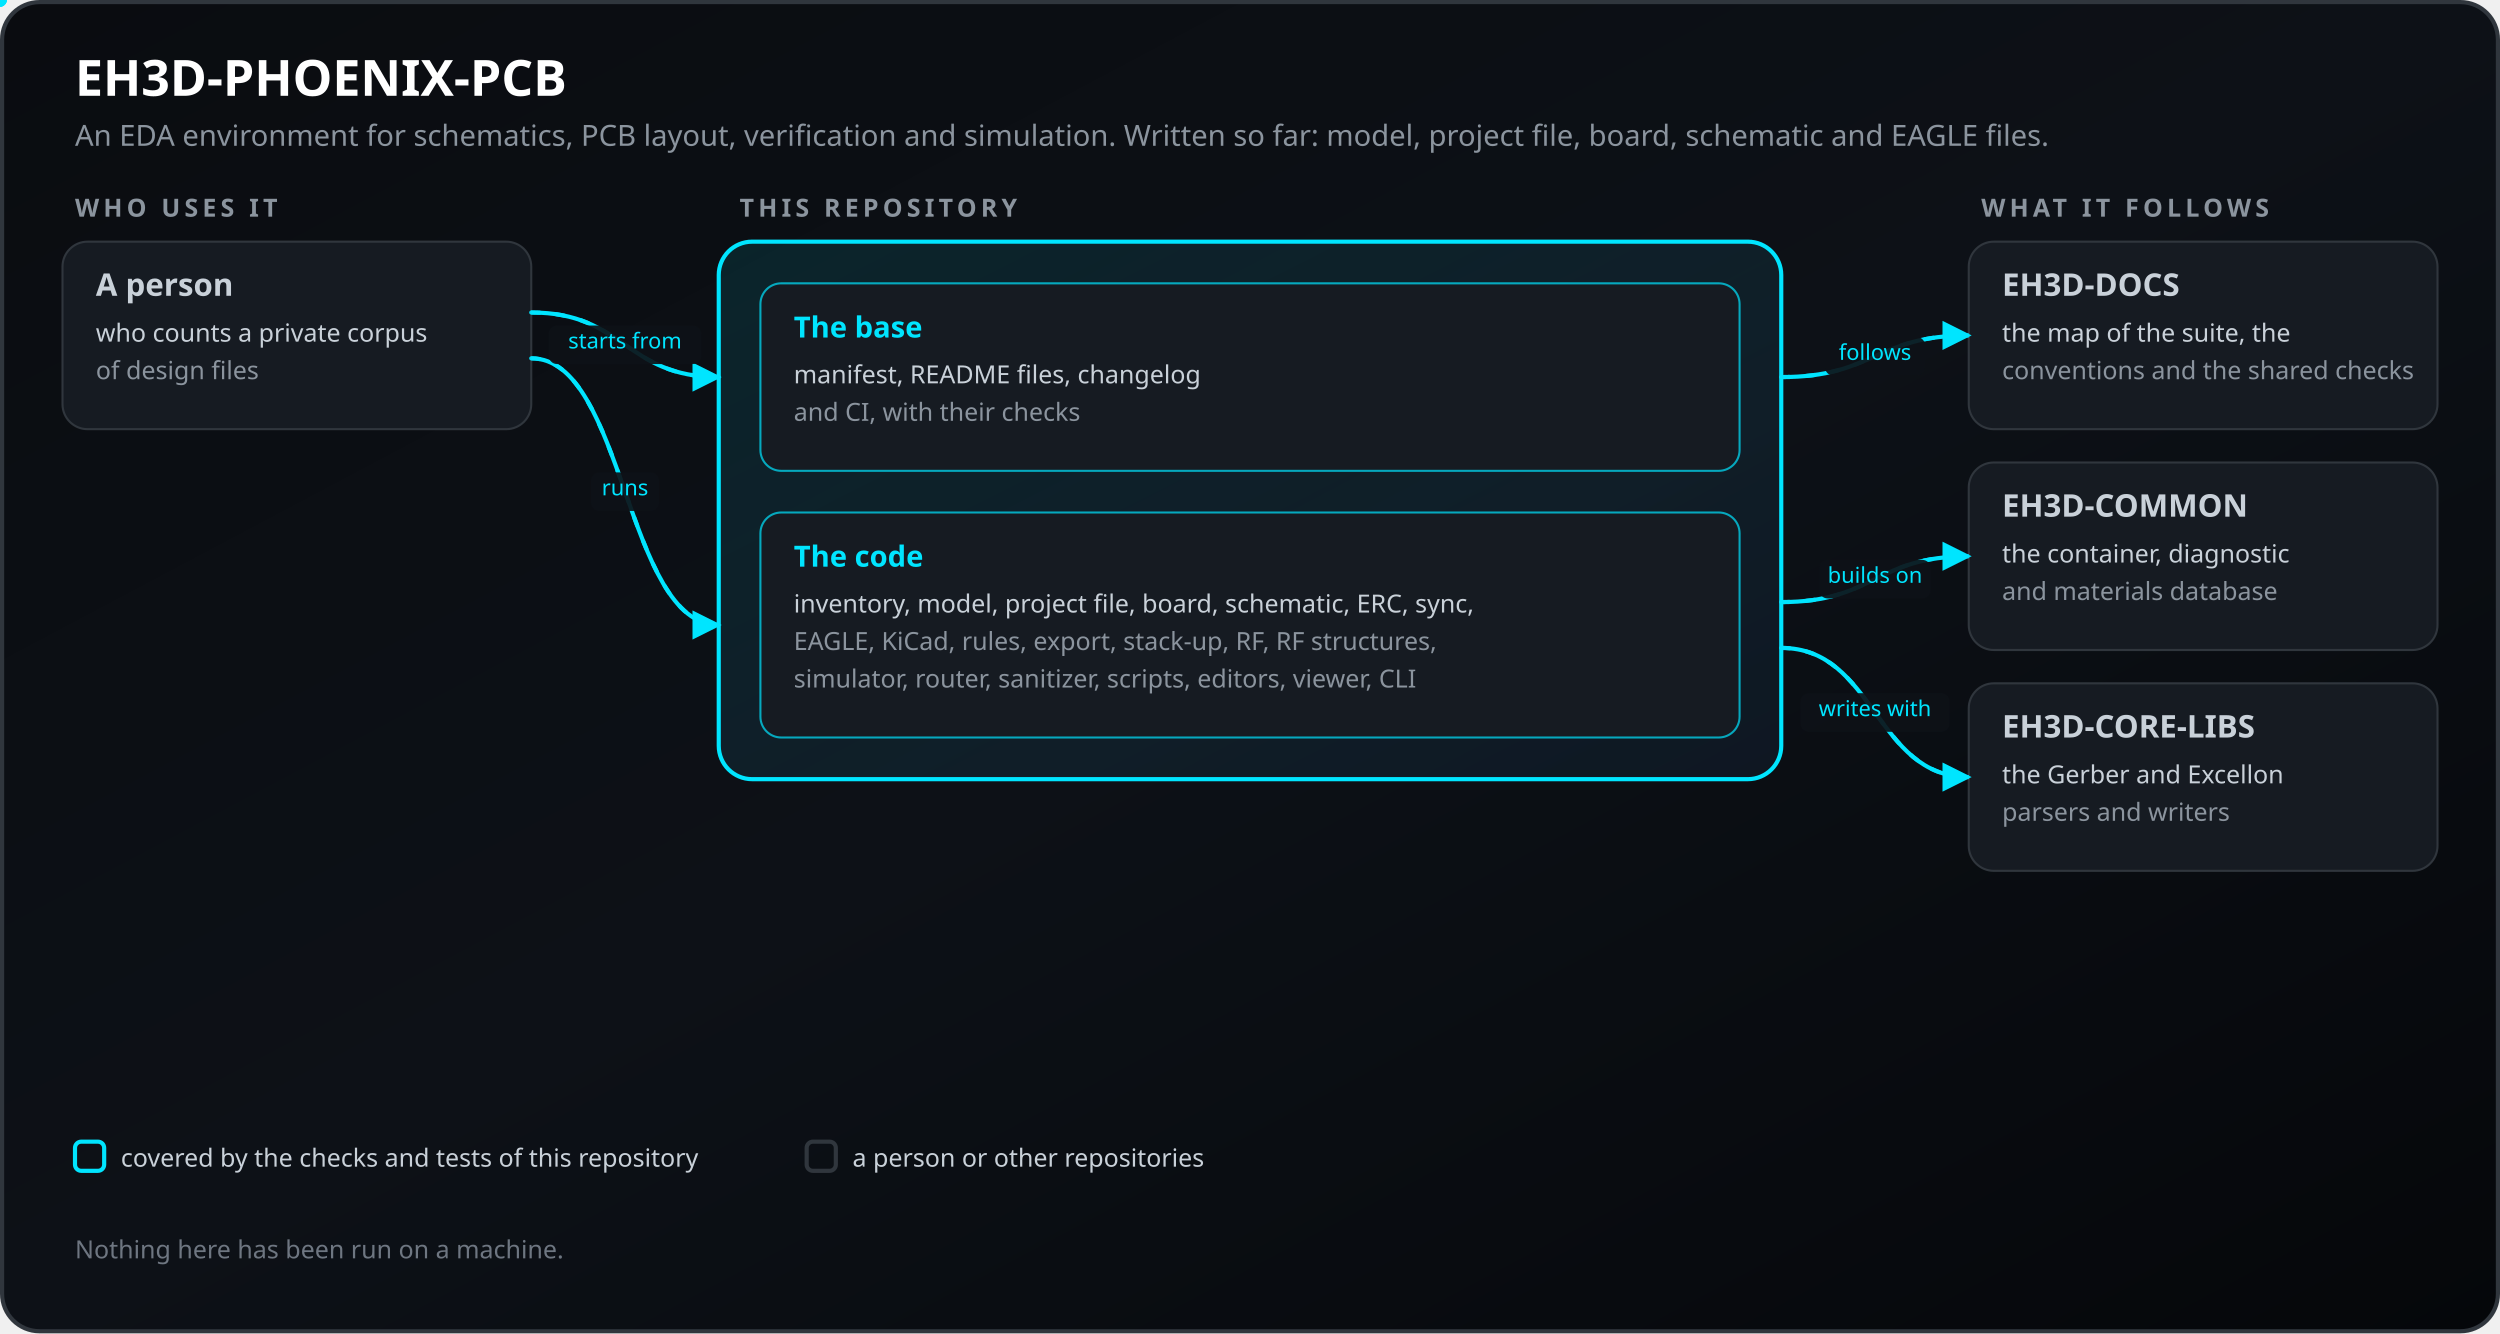
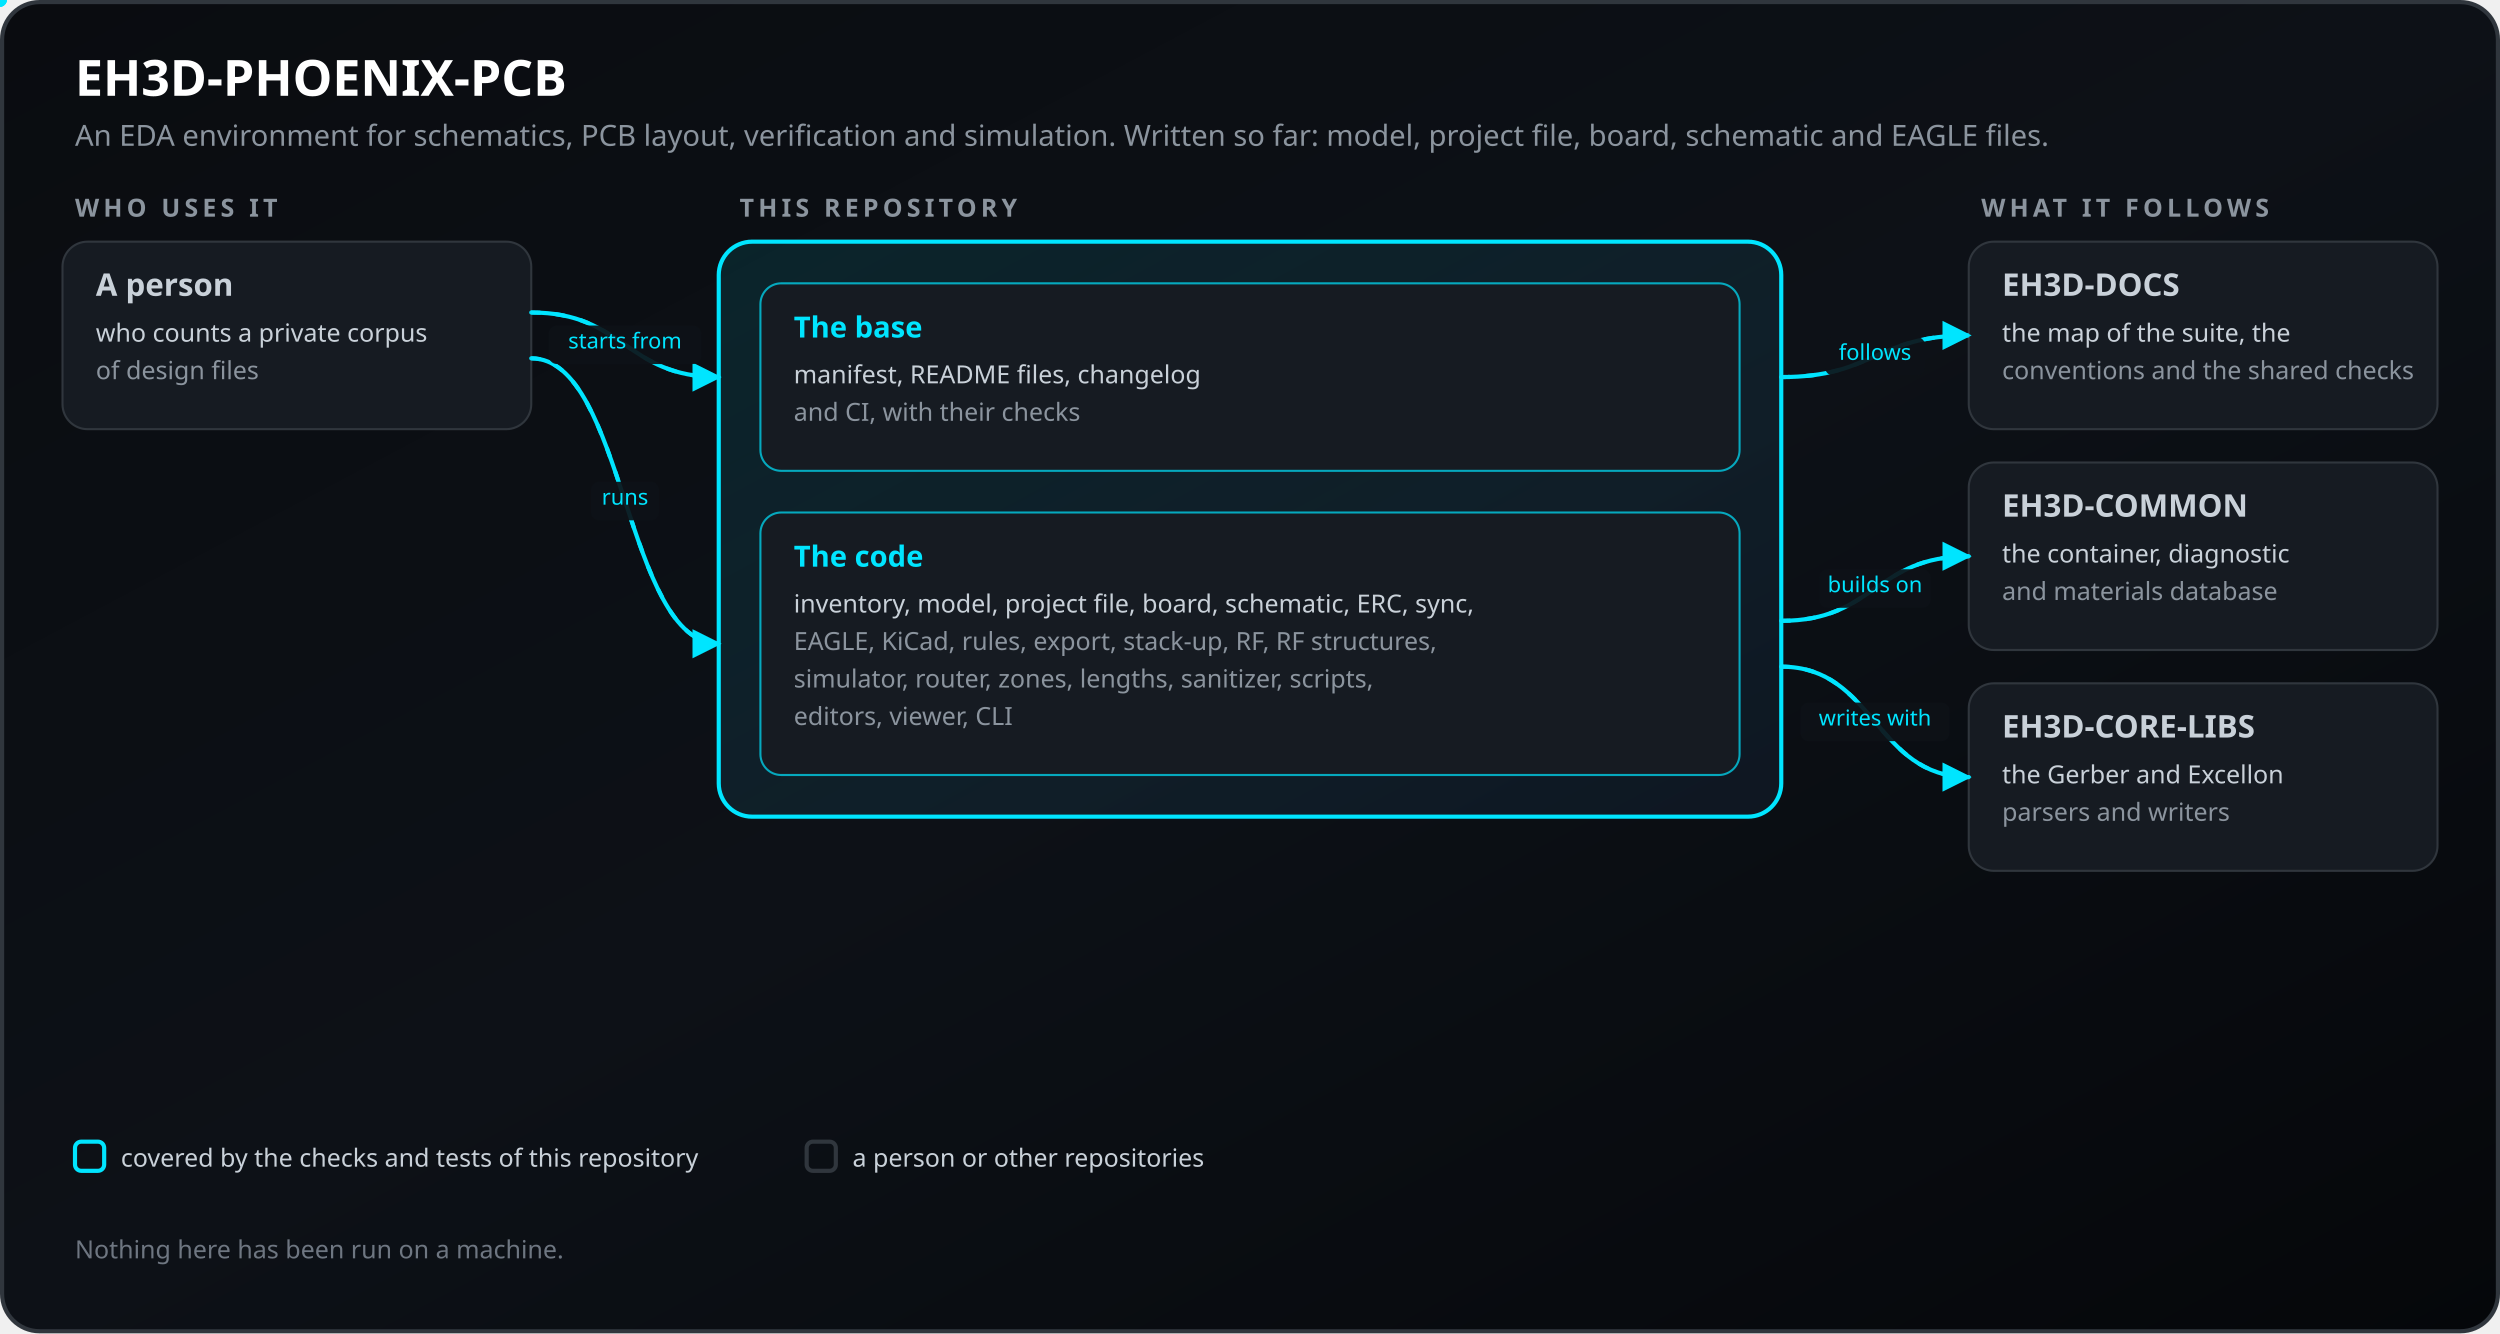
<svg xmlns="http://www.w3.org/2000/svg" viewBox="0 0 1200 640" width="1200" height="640" role="img" aria-labelledby="t d" font-family="'Segoe UI','Noto Sans','Noto Sans CJK SC','Microsoft YaHei','Yu Gothic','Helvetica Neue',Helvetica,Arial,sans-serif">
  <defs>
    <linearGradient id="bg" x1="0" y1="0" x2="1" y2="1">
      <stop offset="0" stop-color="#0A0C10" />
      <stop offset="0.5" stop-color="#0D1117" />
      <stop offset="1" stop-color="#05070A" />
    </linearGradient>
    <linearGradient id="card" x1="0" y1="0" x2="1" y2="1">
      <stop offset="0" stop-color="#121821" />
      <stop offset="1" stop-color="#0B0F15" />
    </linearGradient>
    <linearGradient id="line" x1="0" y1="0" x2="1" y2="0">
      <stop offset="0" stop-color="#00E5FF" />
      <stop offset="1" stop-color="#FF0055" />
    </linearGradient>
    <filter id="glow" x="-50%" y="-50%" width="200%" height="200%">
      <feGaussianBlur stdDeviation="3" result="b" />
      <feMerge>
        <feMergeNode in="b" />
        <feMergeNode in="SourceGraphic" />
      </feMerge>
    </filter>
    <linearGradient id="svc" x1="0" y1="0" x2="1" y2="1">
      <stop offset="0" stop-color="#00E5FF" stop-opacity="0.10" />
      <stop offset="1" stop-color="#4DA3FF" stop-opacity="0.06" />
    </linearGradient>
    <marker id="m00E5FF" viewBox="0 0 10 10" refX="9" refY="5" markerWidth="7" markerHeight="7" orient="auto-start-reverse">
      <path d="M0 0L10 5L0 10z" fill="#00E5FF" />
    </marker>
    <marker id="m30363D" viewBox="0 0 10 10" refX="9" refY="5" markerWidth="7" markerHeight="7" orient="auto-start-reverse">
      <path d="M0 0L10 5L0 10z" fill="#8B949E" />
    </marker>
  </defs>
  <rect x="1" y="1" width="1198" height="638" rx="18" fill="url(#bg)" stroke="#30363D" stroke-width="2" />
  <text x="36" y="46" font-family="'Segoe UI','Noto Sans','Noto Sans CJK SC','Microsoft YaHei','Yu Gothic','Helvetica Neue',Helvetica,Arial,sans-serif" font-size="24" font-weight="700" fill="#FFFFFF" text-anchor="start">EH3D-PHOENIX-PCB</text>
  <text x="36" y="70" font-family="'Segoe UI','Noto Sans','Noto Sans CJK SC','Microsoft YaHei','Yu Gothic','Helvetica Neue',Helvetica,Arial,sans-serif" font-size="14" font-weight="400" fill="#8B949E" text-anchor="start">An EDA environment for schematics, PCB layout, verification and simulation. Written so far: model, project file, board, schematic and EAGLE files.</text>
  <text x="36" y="104" font-family="'Segoe UI','Noto Sans','Noto Sans CJK SC','Microsoft YaHei','Yu Gothic','Helvetica Neue',Helvetica,Arial,sans-serif" font-size="12" font-weight="700" fill="#8B949E" text-anchor="start" letter-spacing="2">WHO USES IT</text>
  <text x="355" y="104" font-family="'Segoe UI','Noto Sans','Noto Sans CJK SC','Microsoft YaHei','Yu Gothic','Helvetica Neue',Helvetica,Arial,sans-serif" font-size="12" font-weight="700" fill="#8B949E" text-anchor="start" letter-spacing="2">THIS REPOSITORY</text>
  <text x="951" y="104" font-family="'Segoe UI','Noto Sans','Noto Sans CJK SC','Microsoft YaHei','Yu Gothic','Helvetica Neue',Helvetica,Arial,sans-serif" font-size="12" font-weight="700" fill="#8B949E" text-anchor="start" letter-spacing="2">WHAT IT FOLLOWS</text>
-   <rect x="345" y="116" width="510" height="258" rx="16" fill="url(#svc)" stroke="#00E5FF" stroke-width="2">
+   <rect x="345" y="116" width="510" height="276" rx="16" fill="url(#svc)" stroke="#00E5FF" stroke-width="2">
    <animate attributeName="stroke-opacity" values="0.55;1;0.55" dur="4s" repeatCount="indefinite" />
  </rect>
  <rect x="30" y="116" width="225" height="90" rx="12" fill="#161B22" stroke="#30363D" stroke-width="1" />
  <text x="46" y="142" font-family="'Segoe UI','Noto Sans','Noto Sans CJK SC','Microsoft YaHei','Yu Gothic','Helvetica Neue',Helvetica,Arial,sans-serif" font-size="15" font-weight="700" fill="#C9D1D9" text-anchor="start">A person</text>
  <text x="46" y="164" font-family="'Segoe UI','Noto Sans','Noto Sans CJK SC','Microsoft YaHei','Yu Gothic','Helvetica Neue',Helvetica,Arial,sans-serif" font-size="12" font-weight="400" fill="#C9D1D9" text-anchor="start">who counts a private corpus</text>
  <text x="46" y="182" font-family="'Segoe UI','Noto Sans','Noto Sans CJK SC','Microsoft YaHei','Yu Gothic','Helvetica Neue',Helvetica,Arial,sans-serif" font-size="12" font-weight="400" fill="#8B949E" text-anchor="start">of design files</text>
  <rect x="365" y="136" width="470" height="90" rx="10" fill="#161B22" stroke="#00E5FF" stroke-width="1" stroke-opacity="0.7">
    <animate attributeName="stroke-opacity" values="0.45;1;0.45;0.45" keyTimes="0;0.08;0.2;1" dur="6s" begin="0s" repeatCount="indefinite" />
    <animate attributeName="stroke-width" values="1;2.4;1;1" keyTimes="0;0.08;0.2;1" dur="6s" begin="0s" repeatCount="indefinite" />
  </rect>
  <text x="381" y="162" font-family="'Segoe UI','Noto Sans','Noto Sans CJK SC','Microsoft YaHei','Yu Gothic','Helvetica Neue',Helvetica,Arial,sans-serif" font-size="14" font-weight="700" fill="#00E5FF" text-anchor="start">The base</text>
  <text x="381" y="184" font-family="'Segoe UI','Noto Sans','Noto Sans CJK SC','Microsoft YaHei','Yu Gothic','Helvetica Neue',Helvetica,Arial,sans-serif" font-size="12" font-weight="400" fill="#C9D1D9" text-anchor="start">manifest, README files, changelog</text>
  <text x="381" y="202" font-family="'Segoe UI','Noto Sans','Noto Sans CJK SC','Microsoft YaHei','Yu Gothic','Helvetica Neue',Helvetica,Arial,sans-serif" font-size="12" font-weight="400" fill="#8B949E" text-anchor="start">and CI, with their checks</text>
-   <rect x="365" y="246" width="470" height="108" rx="10" fill="#161B22" stroke="#00E5FF" stroke-width="1" stroke-opacity="0.7">
+   <rect x="365" y="246" width="470" height="126" rx="10" fill="#161B22" stroke="#00E5FF" stroke-width="1" stroke-opacity="0.7">
    <animate attributeName="stroke-opacity" values="0.45;1;0.45;0.45" keyTimes="0;0.08;0.2;1" dur="6s" begin="1s" repeatCount="indefinite" />
    <animate attributeName="stroke-width" values="1;2.4;1;1" keyTimes="0;0.08;0.2;1" dur="6s" begin="1s" repeatCount="indefinite" />
  </rect>
  <text x="381" y="272" font-family="'Segoe UI','Noto Sans','Noto Sans CJK SC','Microsoft YaHei','Yu Gothic','Helvetica Neue',Helvetica,Arial,sans-serif" font-size="14" font-weight="700" fill="#00E5FF" text-anchor="start">The code</text>
  <text x="381" y="294" font-family="'Segoe UI','Noto Sans','Noto Sans CJK SC','Microsoft YaHei','Yu Gothic','Helvetica Neue',Helvetica,Arial,sans-serif" font-size="12" font-weight="400" fill="#C9D1D9" text-anchor="start">inventory, model, project file, board, schematic, ERC, sync,</text>
  <text x="381" y="312" font-family="'Segoe UI','Noto Sans','Noto Sans CJK SC','Microsoft YaHei','Yu Gothic','Helvetica Neue',Helvetica,Arial,sans-serif" font-size="12" font-weight="400" fill="#8B949E" text-anchor="start">EAGLE, KiCad, rules, export, stack-up, RF, RF structures,</text>
-   <text x="381" y="330" font-family="'Segoe UI','Noto Sans','Noto Sans CJK SC','Microsoft YaHei','Yu Gothic','Helvetica Neue',Helvetica,Arial,sans-serif" font-size="12" font-weight="400" fill="#8B949E" text-anchor="start">simulator, router, sanitizer, scripts, editors, viewer, CLI</text>
+   <text x="381" y="330" font-family="'Segoe UI','Noto Sans','Noto Sans CJK SC','Microsoft YaHei','Yu Gothic','Helvetica Neue',Helvetica,Arial,sans-serif" font-size="12" font-weight="400" fill="#8B949E" text-anchor="start">simulator, router, zones, lengths, sanitizer, scripts,</text>
+   <text x="381" y="348" font-family="'Segoe UI','Noto Sans','Noto Sans CJK SC','Microsoft YaHei','Yu Gothic','Helvetica Neue',Helvetica,Arial,sans-serif" font-size="12" font-weight="400" fill="#8B949E" text-anchor="start">editors, viewer, CLI</text>
  <rect x="945" y="116" width="225" height="90" rx="12" fill="#161B22" stroke="#30363D" stroke-width="1" />
  <text x="961" y="142" font-family="'Segoe UI','Noto Sans','Noto Sans CJK SC','Microsoft YaHei','Yu Gothic','Helvetica Neue',Helvetica,Arial,sans-serif" font-size="15" font-weight="700" fill="#C9D1D9" text-anchor="start">EH3D-DOCS</text>
  <text x="961" y="164" font-family="'Segoe UI','Noto Sans','Noto Sans CJK SC','Microsoft YaHei','Yu Gothic','Helvetica Neue',Helvetica,Arial,sans-serif" font-size="12" font-weight="400" fill="#C9D1D9" text-anchor="start">the map of the suite, the</text>
  <text x="961" y="182" font-family="'Segoe UI','Noto Sans','Noto Sans CJK SC','Microsoft YaHei','Yu Gothic','Helvetica Neue',Helvetica,Arial,sans-serif" font-size="12" font-weight="400" fill="#8B949E" text-anchor="start">conventions and the shared checks</text>
  <rect x="945" y="222" width="225" height="90" rx="12" fill="#161B22" stroke="#30363D" stroke-width="1" />
  <text x="961" y="248" font-family="'Segoe UI','Noto Sans','Noto Sans CJK SC','Microsoft YaHei','Yu Gothic','Helvetica Neue',Helvetica,Arial,sans-serif" font-size="15" font-weight="700" fill="#C9D1D9" text-anchor="start">EH3D-COMMON</text>
  <text x="961" y="270" font-family="'Segoe UI','Noto Sans','Noto Sans CJK SC','Microsoft YaHei','Yu Gothic','Helvetica Neue',Helvetica,Arial,sans-serif" font-size="12" font-weight="400" fill="#C9D1D9" text-anchor="start">the container, diagnostic</text>
  <text x="961" y="288" font-family="'Segoe UI','Noto Sans','Noto Sans CJK SC','Microsoft YaHei','Yu Gothic','Helvetica Neue',Helvetica,Arial,sans-serif" font-size="12" font-weight="400" fill="#8B949E" text-anchor="start">and materials database</text>
  <rect x="945" y="328" width="225" height="90" rx="12" fill="#161B22" stroke="#30363D" stroke-width="1" />
  <text x="961" y="354" font-family="'Segoe UI','Noto Sans','Noto Sans CJK SC','Microsoft YaHei','Yu Gothic','Helvetica Neue',Helvetica,Arial,sans-serif" font-size="15" font-weight="700" fill="#C9D1D9" text-anchor="start">EH3D-CORE-LIBS</text>
  <text x="961" y="376" font-family="'Segoe UI','Noto Sans','Noto Sans CJK SC','Microsoft YaHei','Yu Gothic','Helvetica Neue',Helvetica,Arial,sans-serif" font-size="12" font-weight="400" fill="#C9D1D9" text-anchor="start">the Gerber and Excellon</text>
  <text x="961" y="394" font-family="'Segoe UI','Noto Sans','Noto Sans CJK SC','Microsoft YaHei','Yu Gothic','Helvetica Neue',Helvetica,Arial,sans-serif" font-size="12" font-weight="400" fill="#8B949E" text-anchor="start">parsers and writers</text>
  <path id="p0" d="M255 150 C300 150 300 181 345 181" stroke="#00E5FF" stroke-width="2" fill="none" marker-end="url(#m00E5FF)" />
  <path d="M255 150 C300 150 300 181 345 181" stroke="#00E5FF" stroke-width="2" fill="none" stroke-linecap="round" stroke-dasharray="4 8" opacity="0.95">
    <animate attributeName="stroke-dashoffset" from="0" to="-24" dur="1.2s" repeatCount="indefinite" />
  </path>
  <circle r="3.2" fill="#00E5FF">
    <animateMotion dur="1.8s" begin="0.00s" repeatCount="indefinite">
      <mpath href="#p0" />
    </animateMotion>
    <animate attributeName="opacity" values="0;1;1;0" keyTimes="0;0.15;0.85;1" dur="1.8s" begin="0.00s" repeatCount="indefinite" />
  </circle>
  <path id="p1" d="M855 181 C900 181 900 161 945 161" stroke="#00E5FF" stroke-width="2" fill="none" marker-end="url(#m00E5FF)" />
  <path d="M855 181 C900 181 900 161 945 161" stroke="#00E5FF" stroke-width="2" fill="none" stroke-linecap="round" stroke-dasharray="4 8" opacity="0.95">
    <animate attributeName="stroke-dashoffset" from="0" to="-24" dur="1.2s" repeatCount="indefinite" />
  </path>
  <circle r="3.2" fill="#00E5FF">
    <animateMotion dur="1.8s" begin="0.35s" repeatCount="indefinite">
      <mpath href="#p1" />
    </animateMotion>
    <animate attributeName="opacity" values="0;1;1;0" keyTimes="0;0.15;0.85;1" dur="1.8s" begin="0.35s" repeatCount="indefinite" />
  </circle>
-   <path id="p2" d="M255 172 C300 172 300 300 345 300" stroke="#00E5FF" stroke-width="2" fill="none" marker-end="url(#m00E5FF)" />
-   <path d="M255 172 C300 172 300 300 345 300" stroke="#00E5FF" stroke-width="2" fill="none" stroke-linecap="round" stroke-dasharray="4 8" opacity="0.95">
+   <path id="p2" d="M255 172 C300 172 300 309 345 309" stroke="#00E5FF" stroke-width="2" fill="none" marker-end="url(#m00E5FF)" />
+   <path d="M255 172 C300 172 300 309 345 309" stroke="#00E5FF" stroke-width="2" fill="none" stroke-linecap="round" stroke-dasharray="4 8" opacity="0.95">
    <animate attributeName="stroke-dashoffset" from="0" to="-24" dur="1.2s" repeatCount="indefinite" />
  </path>
  <circle r="3.2" fill="#00E5FF">
    <animateMotion dur="1.8s" begin="0.70s" repeatCount="indefinite">
      <mpath href="#p2" />
    </animateMotion>
    <animate attributeName="opacity" values="0;1;1;0" keyTimes="0;0.15;0.85;1" dur="1.8s" begin="0.70s" repeatCount="indefinite" />
  </circle>
-   <path id="p3" d="M855 289 C900 289 900 267 945 267" stroke="#00E5FF" stroke-width="2" fill="none" marker-end="url(#m00E5FF)" />
-   <path d="M855 289 C900 289 900 267 945 267" stroke="#00E5FF" stroke-width="2" fill="none" stroke-linecap="round" stroke-dasharray="4 8" opacity="0.95">
+   <path id="p3" d="M855 298 C900 298 900 267 945 267" stroke="#00E5FF" stroke-width="2" fill="none" marker-end="url(#m00E5FF)" />
+   <path d="M855 298 C900 298 900 267 945 267" stroke="#00E5FF" stroke-width="2" fill="none" stroke-linecap="round" stroke-dasharray="4 8" opacity="0.95">
    <animate attributeName="stroke-dashoffset" from="0" to="-24" dur="1.2s" repeatCount="indefinite" />
  </path>
  <circle r="3.2" fill="#00E5FF">
    <animateMotion dur="1.8s" begin="1.05s" repeatCount="indefinite">
      <mpath href="#p3" />
    </animateMotion>
    <animate attributeName="opacity" values="0;1;1;0" keyTimes="0;0.15;0.85;1" dur="1.8s" begin="1.05s" repeatCount="indefinite" />
  </circle>
-   <path id="p4" d="M855 311 C900 311 900 373 945 373" stroke="#00E5FF" stroke-width="2" fill="none" marker-end="url(#m00E5FF)" />
-   <path d="M855 311 C900 311 900 373 945 373" stroke="#00E5FF" stroke-width="2" fill="none" stroke-linecap="round" stroke-dasharray="4 8" opacity="0.95">
+   <path id="p4" d="M855 320 C900 320 900 373 945 373" stroke="#00E5FF" stroke-width="2" fill="none" marker-end="url(#m00E5FF)" />
+   <path d="M855 320 C900 320 900 373 945 373" stroke="#00E5FF" stroke-width="2" fill="none" stroke-linecap="round" stroke-dasharray="4 8" opacity="0.95">
    <animate attributeName="stroke-dashoffset" from="0" to="-24" dur="1.2s" repeatCount="indefinite" />
  </path>
  <circle r="3.2" fill="#00E5FF">
    <animateMotion dur="1.8s" begin="1.40s" repeatCount="indefinite">
      <mpath href="#p4" />
    </animateMotion>
    <animate attributeName="opacity" values="0;1;1;0" keyTimes="0;0.15;0.85;1" dur="1.8s" begin="1.40s" repeatCount="indefinite" />
  </circle>
  <rect x="263.395" y="156.25" width="73.21" height="18.5" rx="4" fill="#0D1117" opacity="0.92" />
  <text x="300" y="167.25" font-family="'Segoe UI','Noto Sans','Noto Sans CJK SC','Microsoft YaHei','Yu Gothic','Helvetica Neue',Helvetica,Arial,sans-serif" font-size="10.5" font-weight="400" fill="#00E5FF" text-anchor="middle">starts from</text>
  <rect x="875.995" y="161.75" width="48.01" height="18.5" rx="4" fill="#0D1117" opacity="0.92" />
  <text x="900" y="172.75" font-family="'Segoe UI','Noto Sans','Noto Sans CJK SC','Microsoft YaHei','Yu Gothic','Helvetica Neue',Helvetica,Arial,sans-serif" font-size="10.5" font-weight="400" fill="#00E5FF" text-anchor="middle">follows</text>
-   <rect x="283.66" y="226.75" width="32.68" height="18.5" rx="4" fill="#0D1117" opacity="0.92" />
-   <text x="300" y="237.75" font-family="'Segoe UI','Noto Sans','Noto Sans CJK SC','Microsoft YaHei','Yu Gothic','Helvetica Neue',Helvetica,Arial,sans-serif" font-size="10.5" font-weight="400" fill="#00E5FF" text-anchor="middle">runs</text>
-   <rect x="873.265" y="268.75" width="53.47" height="18.5" rx="4" fill="#0D1117" opacity="0.92" />
-   <text x="900" y="279.75" font-family="'Segoe UI','Noto Sans','Noto Sans CJK SC','Microsoft YaHei','Yu Gothic','Helvetica Neue',Helvetica,Arial,sans-serif" font-size="10.5" font-weight="400" fill="#00E5FF" text-anchor="middle">builds on</text>
-   <rect x="864.235" y="332.75" width="71.53" height="18.5" rx="4" fill="#0D1117" opacity="0.92" />
-   <text x="900" y="343.75" font-family="'Segoe UI','Noto Sans','Noto Sans CJK SC','Microsoft YaHei','Yu Gothic','Helvetica Neue',Helvetica,Arial,sans-serif" font-size="10.5" font-weight="400" fill="#00E5FF" text-anchor="middle">writes with</text>
+   <rect x="283.66" y="231.25" width="32.68" height="18.5" rx="4" fill="#0D1117" opacity="0.92" />
+   <text x="300" y="242.25" font-family="'Segoe UI','Noto Sans','Noto Sans CJK SC','Microsoft YaHei','Yu Gothic','Helvetica Neue',Helvetica,Arial,sans-serif" font-size="10.5" font-weight="400" fill="#00E5FF" text-anchor="middle">runs</text>
+   <rect x="873.265" y="273.25" width="53.47" height="18.5" rx="4" fill="#0D1117" opacity="0.92" />
+   <text x="900" y="284.25" font-family="'Segoe UI','Noto Sans','Noto Sans CJK SC','Microsoft YaHei','Yu Gothic','Helvetica Neue',Helvetica,Arial,sans-serif" font-size="10.5" font-weight="400" fill="#00E5FF" text-anchor="middle">builds on</text>
+   <rect x="864.235" y="337.25" width="71.53" height="18.5" rx="4" fill="#0D1117" opacity="0.92" />
+   <text x="900" y="348.25" font-family="'Segoe UI','Noto Sans','Noto Sans CJK SC','Microsoft YaHei','Yu Gothic','Helvetica Neue',Helvetica,Arial,sans-serif" font-size="10.5" font-weight="400" fill="#00E5FF" text-anchor="middle">writes with</text>
  <rect x="36" y="548" width="14" height="14" rx="3" fill="none" stroke="#00E5FF" stroke-width="2" />
  <text x="58" y="560" font-family="'Segoe UI','Noto Sans','Noto Sans CJK SC','Microsoft YaHei','Yu Gothic','Helvetica Neue',Helvetica,Arial,sans-serif" font-size="12" font-weight="400" fill="#C9D1D9" text-anchor="start">covered by the checks and tests of this repository</text>
  <rect x="387.2" y="548" width="14" height="14" rx="3" fill="none" stroke="#30363D" stroke-width="2" />
  <text x="409.2" y="560" font-family="'Segoe UI','Noto Sans','Noto Sans CJK SC','Microsoft YaHei','Yu Gothic','Helvetica Neue',Helvetica,Arial,sans-serif" font-size="12" font-weight="400" fill="#C9D1D9" text-anchor="start">a person or other repositories</text>
  <text x="36" y="604" font-family="'Segoe UI','Noto Sans','Noto Sans CJK SC','Microsoft YaHei','Yu Gothic','Helvetica Neue',Helvetica,Arial,sans-serif" font-size="12" font-weight="400" fill="#6E7681" text-anchor="start">Nothing here has been run on a machine.</text>
</svg>
